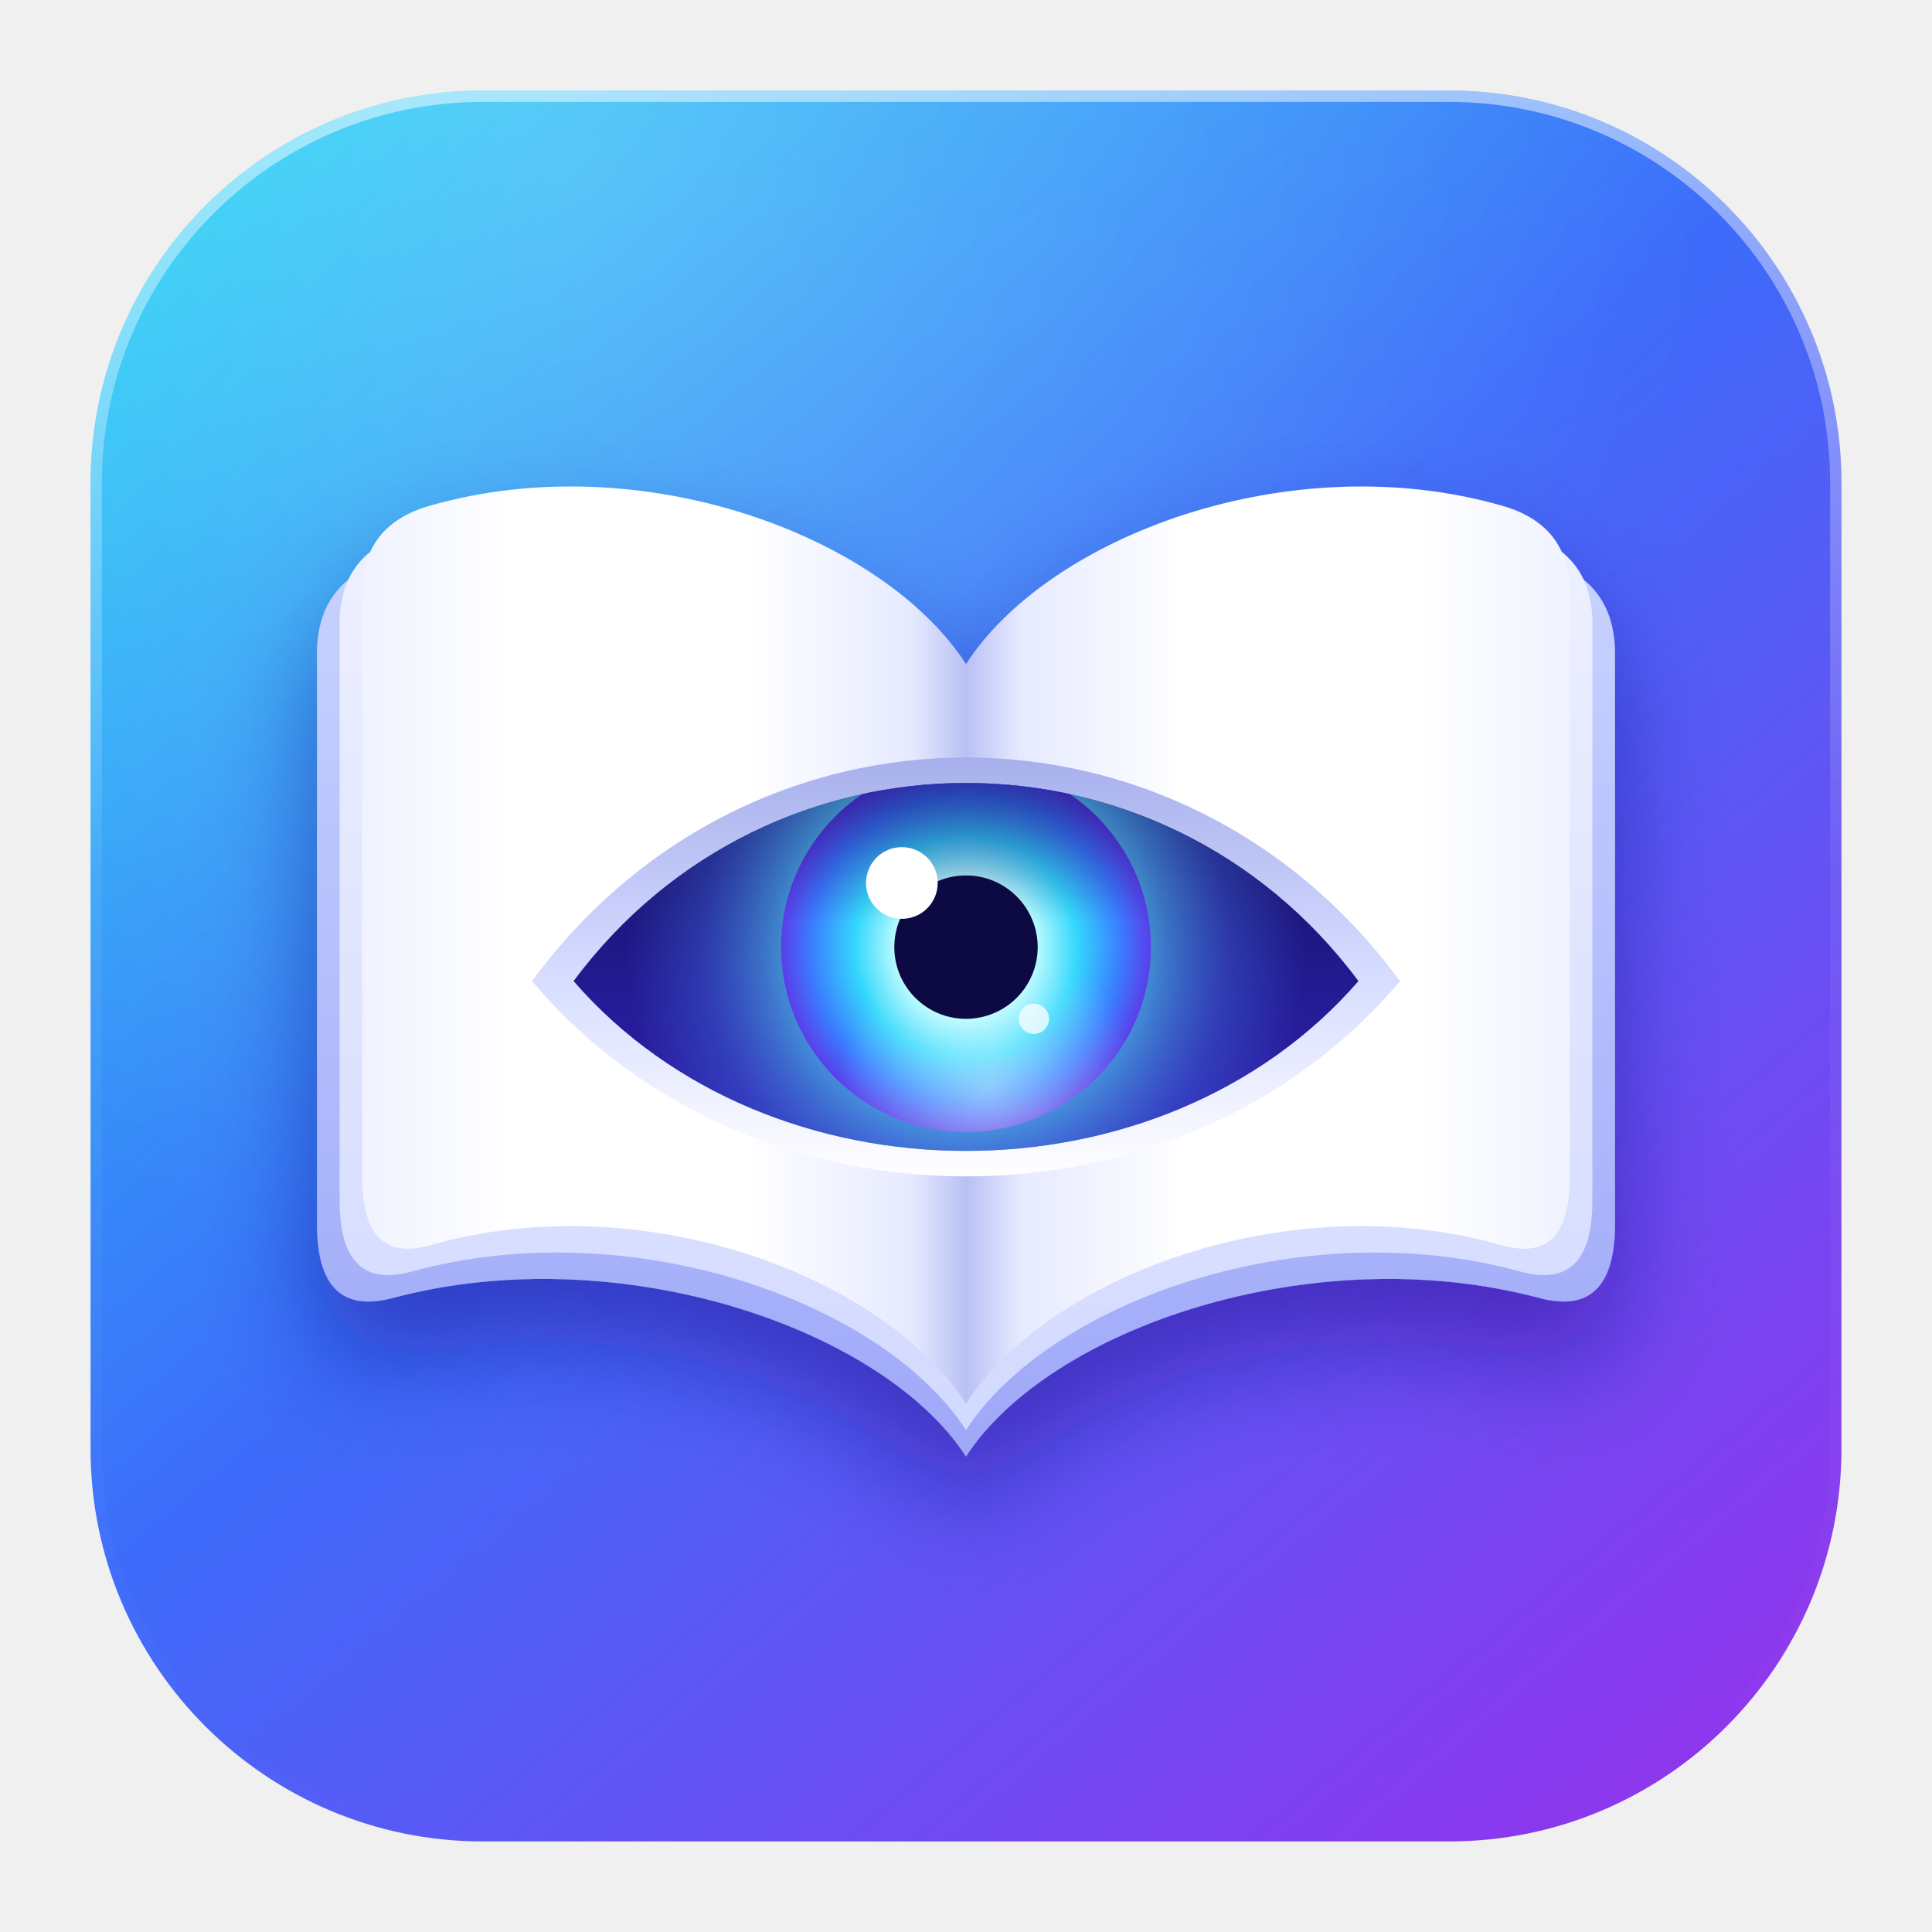
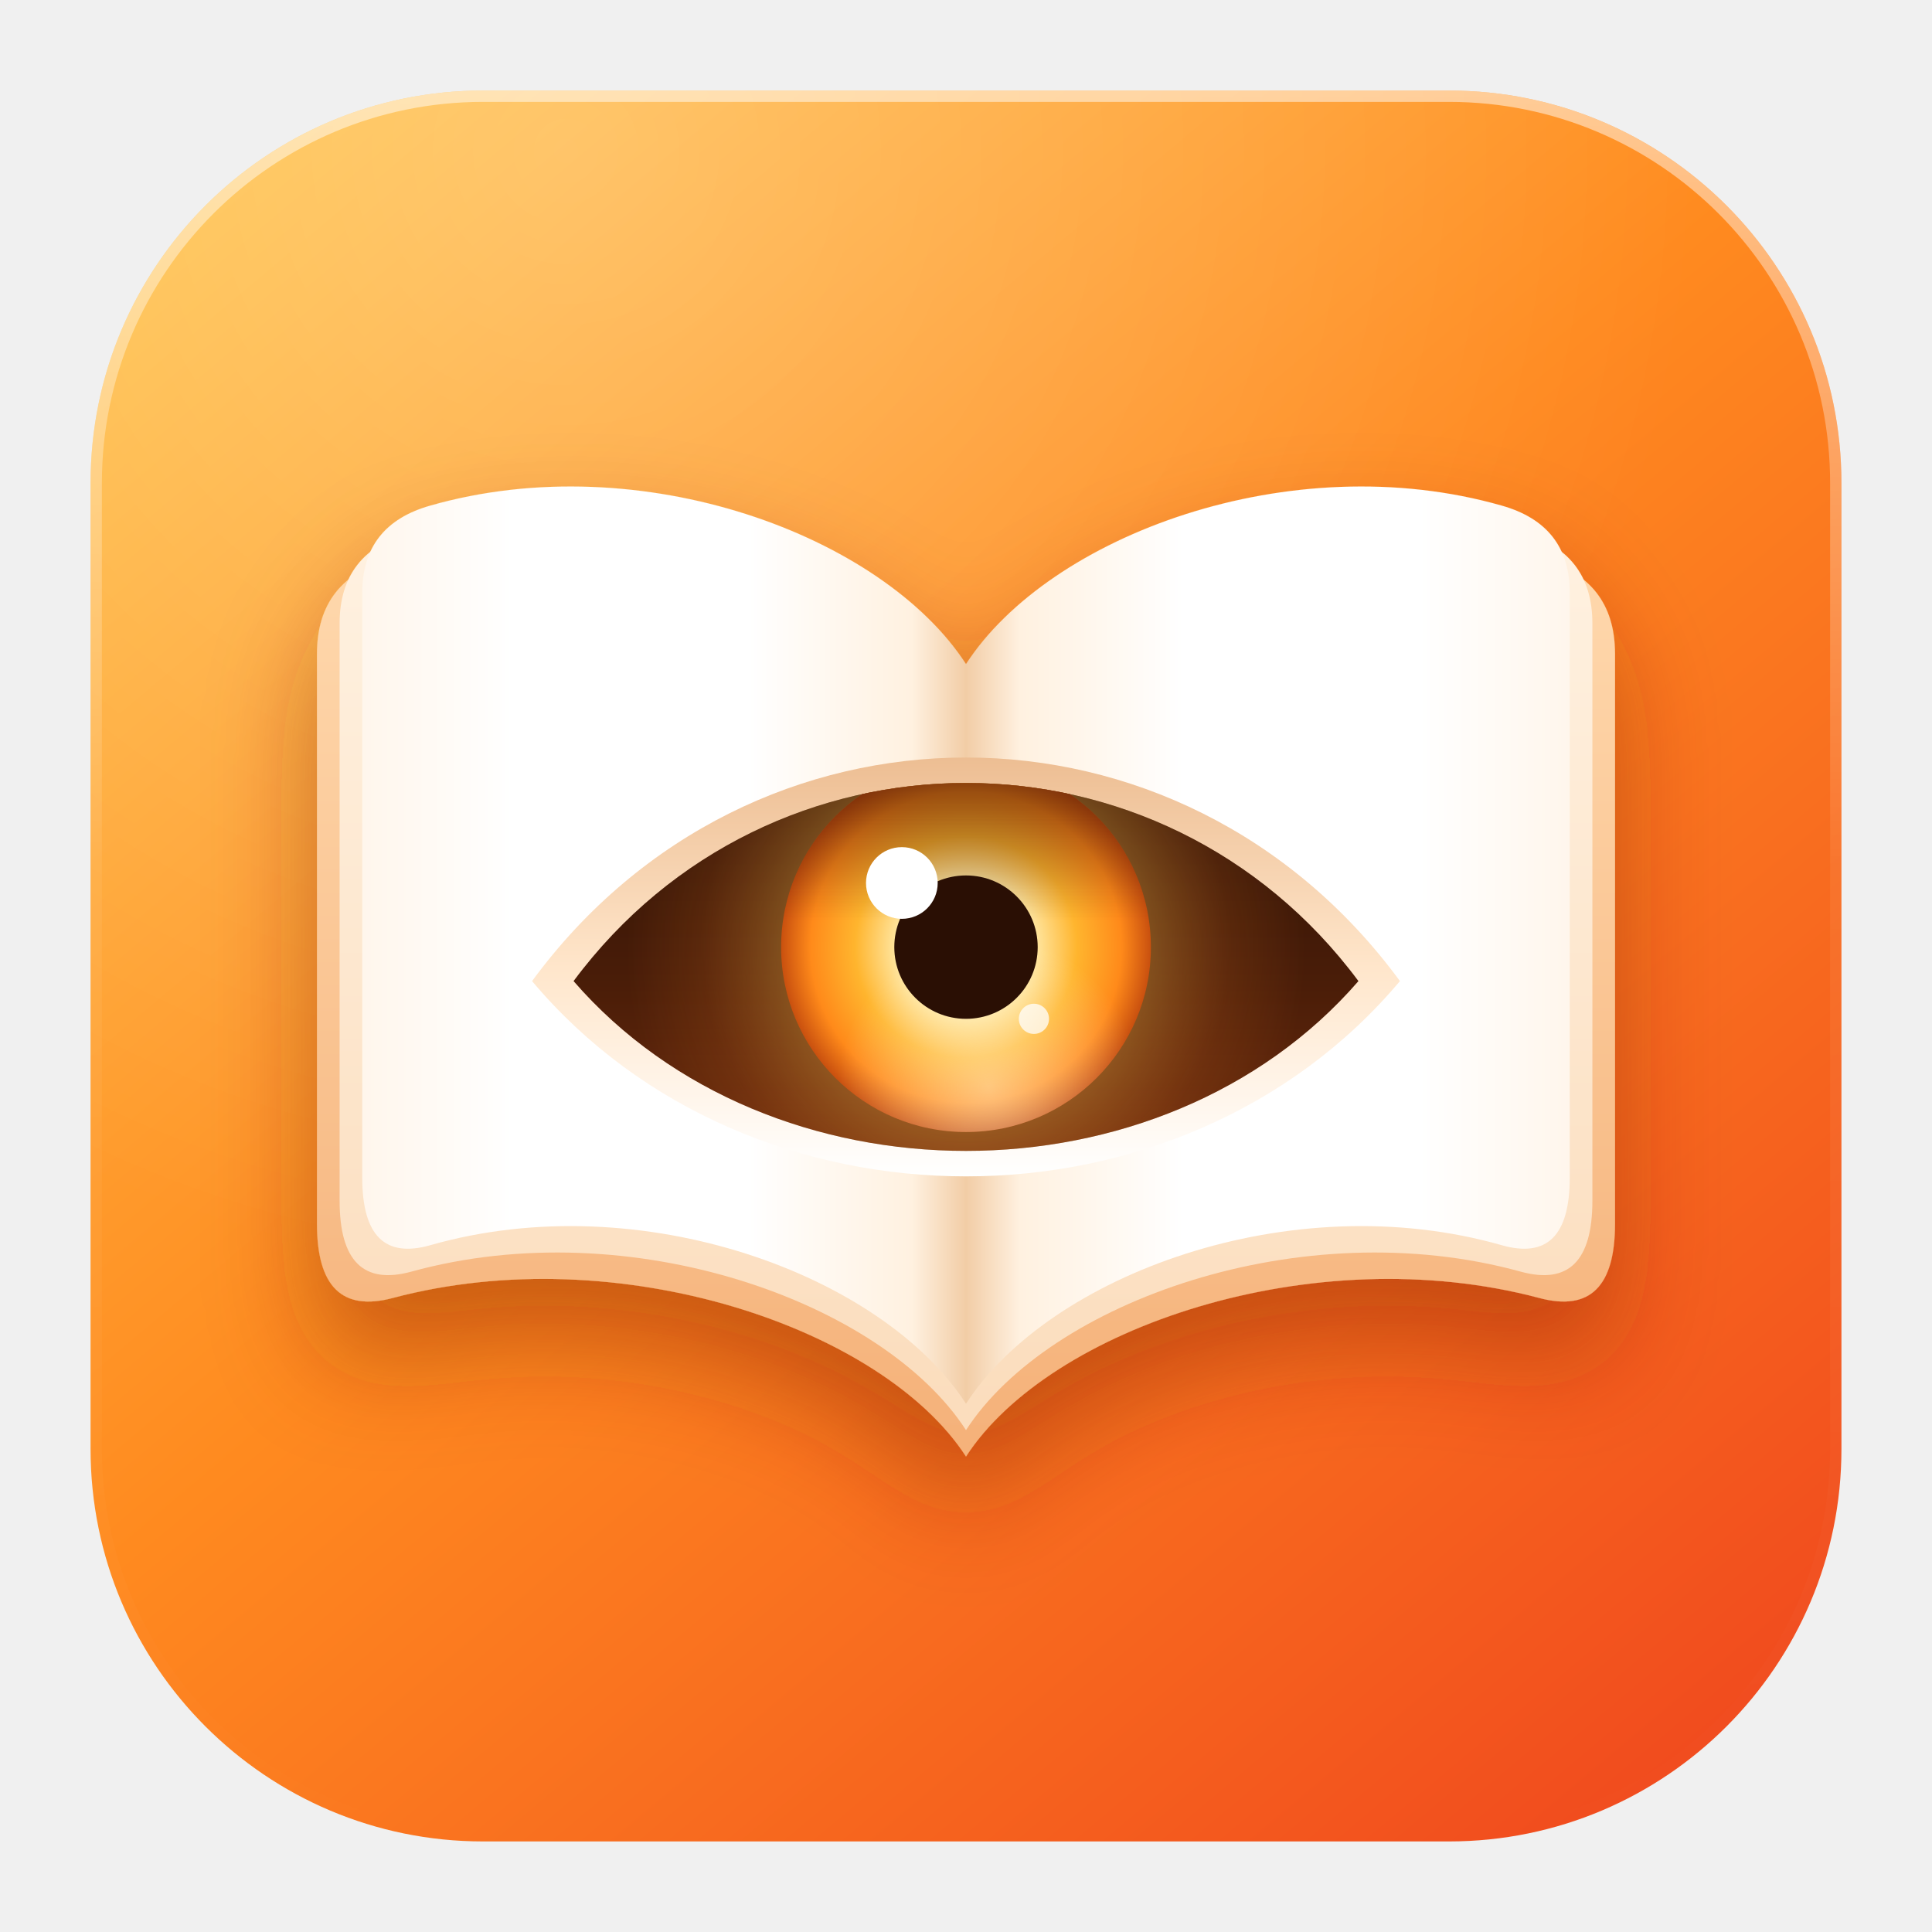
<svg xmlns="http://www.w3.org/2000/svg" viewBox="0 0 512 512" width="512" height="512">
  <defs>
    <linearGradient id="bg" x1="0.08" y1="0" x2="0.92" y2="1">
-       <stop offset="0" stop-color="#22D0F5" />
-       <stop offset="0.46" stop-color="#3D6CFA" />
-       <stop offset="1" stop-color="#9233EC" />
+       <stop offset="0" stop-color="#FFC24A" />
+       <stop offset="0.46" stop-color="#FF8A1F" />
+       <stop offset="1" stop-color="#F0481E" />
    </linearGradient>
    <radialGradient id="sheen" cx="150" cy="40" r="300" gradientUnits="userSpaceOnUse">
      <stop offset="0" stop-color="#FFFFFF" stop-opacity="0.22" />
      <stop offset="1" stop-color="#FFFFFF" stop-opacity="0" />
    </radialGradient>
    <linearGradient id="rim" x1="0" y1="24" x2="0" y2="488" gradientUnits="userSpaceOnUse">
      <stop offset="0" stop-color="#FFFFFF" stop-opacity="0.5" />
      <stop offset="0.45" stop-color="#FFFFFF" stop-opacity="0.06" />
      <stop offset="1" stop-color="#FFFFFF" stop-opacity="0" />
    </linearGradient>
    <linearGradient id="pageL" x1="256" y1="0" x2="96" y2="0" gradientUnits="userSpaceOnUse">
-       <stop offset="0" stop-color="#B9C1F4" />
-       <stop offset="0.09" stop-color="#E6EAFF" />
+       <stop offset="0" stop-color="#F2CDA6" />
+       <stop offset="0.09" stop-color="#FFF1E0" />
      <stop offset="0.36" stop-color="#FFFFFF" />
      <stop offset="0.75" stop-color="#FFFFFF" />
-       <stop offset="1" stop-color="#F0F3FF" />
+       <stop offset="1" stop-color="#FFF6EC" />
    </linearGradient>
    <linearGradient id="pageR" x1="256" y1="0" x2="416" y2="0" gradientUnits="userSpaceOnUse">
-       <stop offset="0" stop-color="#B9C1F4" />
-       <stop offset="0.09" stop-color="#E6EAFF" />
+       <stop offset="0" stop-color="#F2CDA6" />
+       <stop offset="0.09" stop-color="#FFF1E0" />
      <stop offset="0.36" stop-color="#FFFFFF" />
      <stop offset="0.75" stop-color="#FFFFFF" />
-       <stop offset="1" stop-color="#F0F3FF" />
+       <stop offset="1" stop-color="#FFF6EC" />
    </linearGradient>
    <linearGradient id="stack" x1="0" y1="140" x2="0" y2="381" gradientUnits="userSpaceOnUse">
-       <stop offset="0" stop-color="#EEF1FF" />
-       <stop offset="1" stop-color="#D3DAFF" />
+       <stop offset="0" stop-color="#FFF2E2" />
+       <stop offset="1" stop-color="#FBDDBD" />
    </linearGradient>
    <linearGradient id="cover" x1="0" y1="150" x2="0" y2="388" gradientUnits="userSpaceOnUse">
-       <stop offset="0" stop-color="#C9D3FF" />
-       <stop offset="1" stop-color="#9FA9F8" />
+       <stop offset="0" stop-color="#FFD9AE" />
+       <stop offset="1" stop-color="#F5B27A" />
    </linearGradient>
    <linearGradient id="socket" x1="0" y1="211" x2="0" y2="309" gradientUnits="userSpaceOnUse">
-       <stop offset="0" stop-color="#130C58" />
-       <stop offset="0.55" stop-color="#231A92" />
-       <stop offset="1" stop-color="#3023B0" />
+       <stop offset="0" stop-color="#2E1206" />
+       <stop offset="0.55" stop-color="#4A1D08" />
+       <stop offset="1" stop-color="#6A2A0C" />
    </linearGradient>
    <linearGradient id="bevel" x1="0" y1="205" x2="0" y2="316" gradientUnits="userSpaceOnUse">
-       <stop offset="0" stop-color="#A7B0EC" />
-       <stop offset="0.5" stop-color="#D5DBFF" />
+       <stop offset="0" stop-color="#EDBE93" />
+       <stop offset="0.5" stop-color="#FFE6CB" />
      <stop offset="1" stop-color="#FFFFFF" />
    </linearGradient>
    <radialGradient id="iris" cx="256" cy="255" r="49" gradientUnits="userSpaceOnUse">
-       <stop offset="0.36" stop-color="#C6FEFF" />
-       <stop offset="0.6" stop-color="#34D8FC" />
-       <stop offset="0.84" stop-color="#3A7CFF" />
-       <stop offset="1" stop-color="#5A3EEA" />
+       <stop offset="0.36" stop-color="#FFE9A8" />
+       <stop offset="0.6" stop-color="#FFB52E" />
+       <stop offset="0.84" stop-color="#FF8A1A" />
+       <stop offset="1" stop-color="#C9500F" />
    </radialGradient>
    <radialGradient id="irisLight" cx="262" cy="292" r="40" gradientUnits="userSpaceOnUse">
-       <stop offset="0" stop-color="#E8FFFF" stop-opacity="0.5" />
-       <stop offset="1" stop-color="#E8FFFF" stop-opacity="0" />
+       <stop offset="0" stop-color="#FFF8DC" stop-opacity="0.5" />
+       <stop offset="1" stop-color="#FFF8DC" stop-opacity="0" />
    </radialGradient>
    <linearGradient id="lidShade" x1="0" y1="208" x2="0" y2="248" gradientUnits="userSpaceOnUse">
-       <stop offset="0" stop-color="#150C66" stop-opacity="0.6" />
-       <stop offset="1" stop-color="#150C66" stop-opacity="0" />
+       <stop offset="0" stop-color="#3A1505" stop-opacity="0.6" />
+       <stop offset="1" stop-color="#3A1505" stop-opacity="0" />
    </linearGradient>
    <radialGradient id="glow" cx="256" cy="255" r="90" gradientUnits="userSpaceOnUse">
-       <stop offset="0.52" stop-color="#58E0FF" stop-opacity="0.62" />
-       <stop offset="0.78" stop-color="#4A8BFF" stop-opacity="0.28" />
-       <stop offset="1" stop-color="#4A8BFF" stop-opacity="0" />
+       <stop offset="0.52" stop-color="#FFC14D" stop-opacity="0.34" />
+       <stop offset="0.78" stop-color="#FF8A2A" stop-opacity="0.12" />
+       <stop offset="1" stop-color="#FF8A2A" stop-opacity="0" />
    </radialGradient>
    <clipPath id="almond">
      <path d="M152 264 C204 194 308 194 360 264 C308 324 204 324 152 264 Z" />
    </clipPath>
    <clipPath id="irisClip">
      <circle cx="256" cy="255" r="49" />
    </clipPath>
    <filter id="bookShadow" x="-20%" y="-20%" width="140%" height="150%">
      <feGaussianBlur in="SourceAlpha" stdDeviation="14" />
      <feOffset dy="16" result="b" />
-       <feFlood flood-color="#1C0E80" flood-opacity="0.45" />
+       <feFlood flood-color="#8A2A05" flood-opacity="0.45" />
      <feComposite in2="b" operator="in" result="s" />
      <feMerge>
        <feMergeNode in="s" />
        <feMergeNode in="SourceGraphic" />
      </feMerge>
    </filter>
  </defs>
  <rect x="24" y="24" width="464" height="464" rx="104" fill="url(#bg)" />
  <rect x="24" y="24" width="464" height="464" rx="104" fill="url(#sheen)" />
  <rect x="25.5" y="25.5" width="461" height="461" rx="102.5" fill="none" stroke="url(#rim)" stroke-width="3" />
  <g filter="url(#bookShadow)" transform="translate(0 -8)">
    <path fill="url(#cover)" d="M256 198 C234 164 164 140 104 156 Q84 161.3 84 181.3 L84 332.3 Q84 357.3 104 352 C164 336 234 360 256 394 C278 360 348 336 408 352 Q428 357.3 428 332.3 L428 181.3 Q428 161.3 408 156 C348 140 278 164 256 198 Z" />
    <path fill="url(#stack)" d="M256 191 C234 157 167 133 109 149 Q90 154.2 90 173.2 L90 326.2 Q90 350.2 109 345 C167 329 234 353 256 387 C278 353 345 329 403 345 Q422 350.2 422 326.2 L422 173.2 Q422 154.2 403 149 C345 133 278 157 256 191 Z" />
    <path fill="url(#pageL)" d="M256 184 C234 150 170 126 114 142 Q96 147.1 96 165.1 L96 320.1 Q96 343.1 114 338 C170 322 234 346 256 380 Z" />
    <path fill="url(#pageR)" d="M256 184 C278 150 342 126 398 142 Q416 147.1 416 165.1 L416 320.1 Q416 343.1 398 338 C342 322 278 346 256 380 Z" />
  </g>
  <g transform="translate(0 -4)">
    <path fill="url(#bevel)" d="M141 264 C199 185 313 185 371 264 C313 333 199 333 141 264 Z" />
    <path fill="url(#socket)" d="M152 264 C204 194 308 194 360 264 C308 324 204 324 152 264 Z" />
    <g clip-path="url(#almond)">
      <circle cx="256" cy="255" r="90" fill="url(#glow)" />
      <circle cx="256" cy="255" r="49" fill="url(#iris)" />
      <g clip-path="url(#irisClip)">
        <circle cx="262" cy="292" r="40" fill="url(#irisLight)" />
        <rect x="196" y="204" width="120" height="44" fill="url(#lidShade)" />
      </g>
-       <circle cx="256" cy="255" r="19" fill="#0D0942" />
+       <circle cx="256" cy="255" r="19" fill="#2A0F04" />
      <circle cx="239" cy="238" r="9.5" fill="#FFFFFF" />
      <circle cx="274" cy="274" r="4" fill="#FFFFFF" fill-opacity="0.75" />
    </g>
  </g>
</svg>
